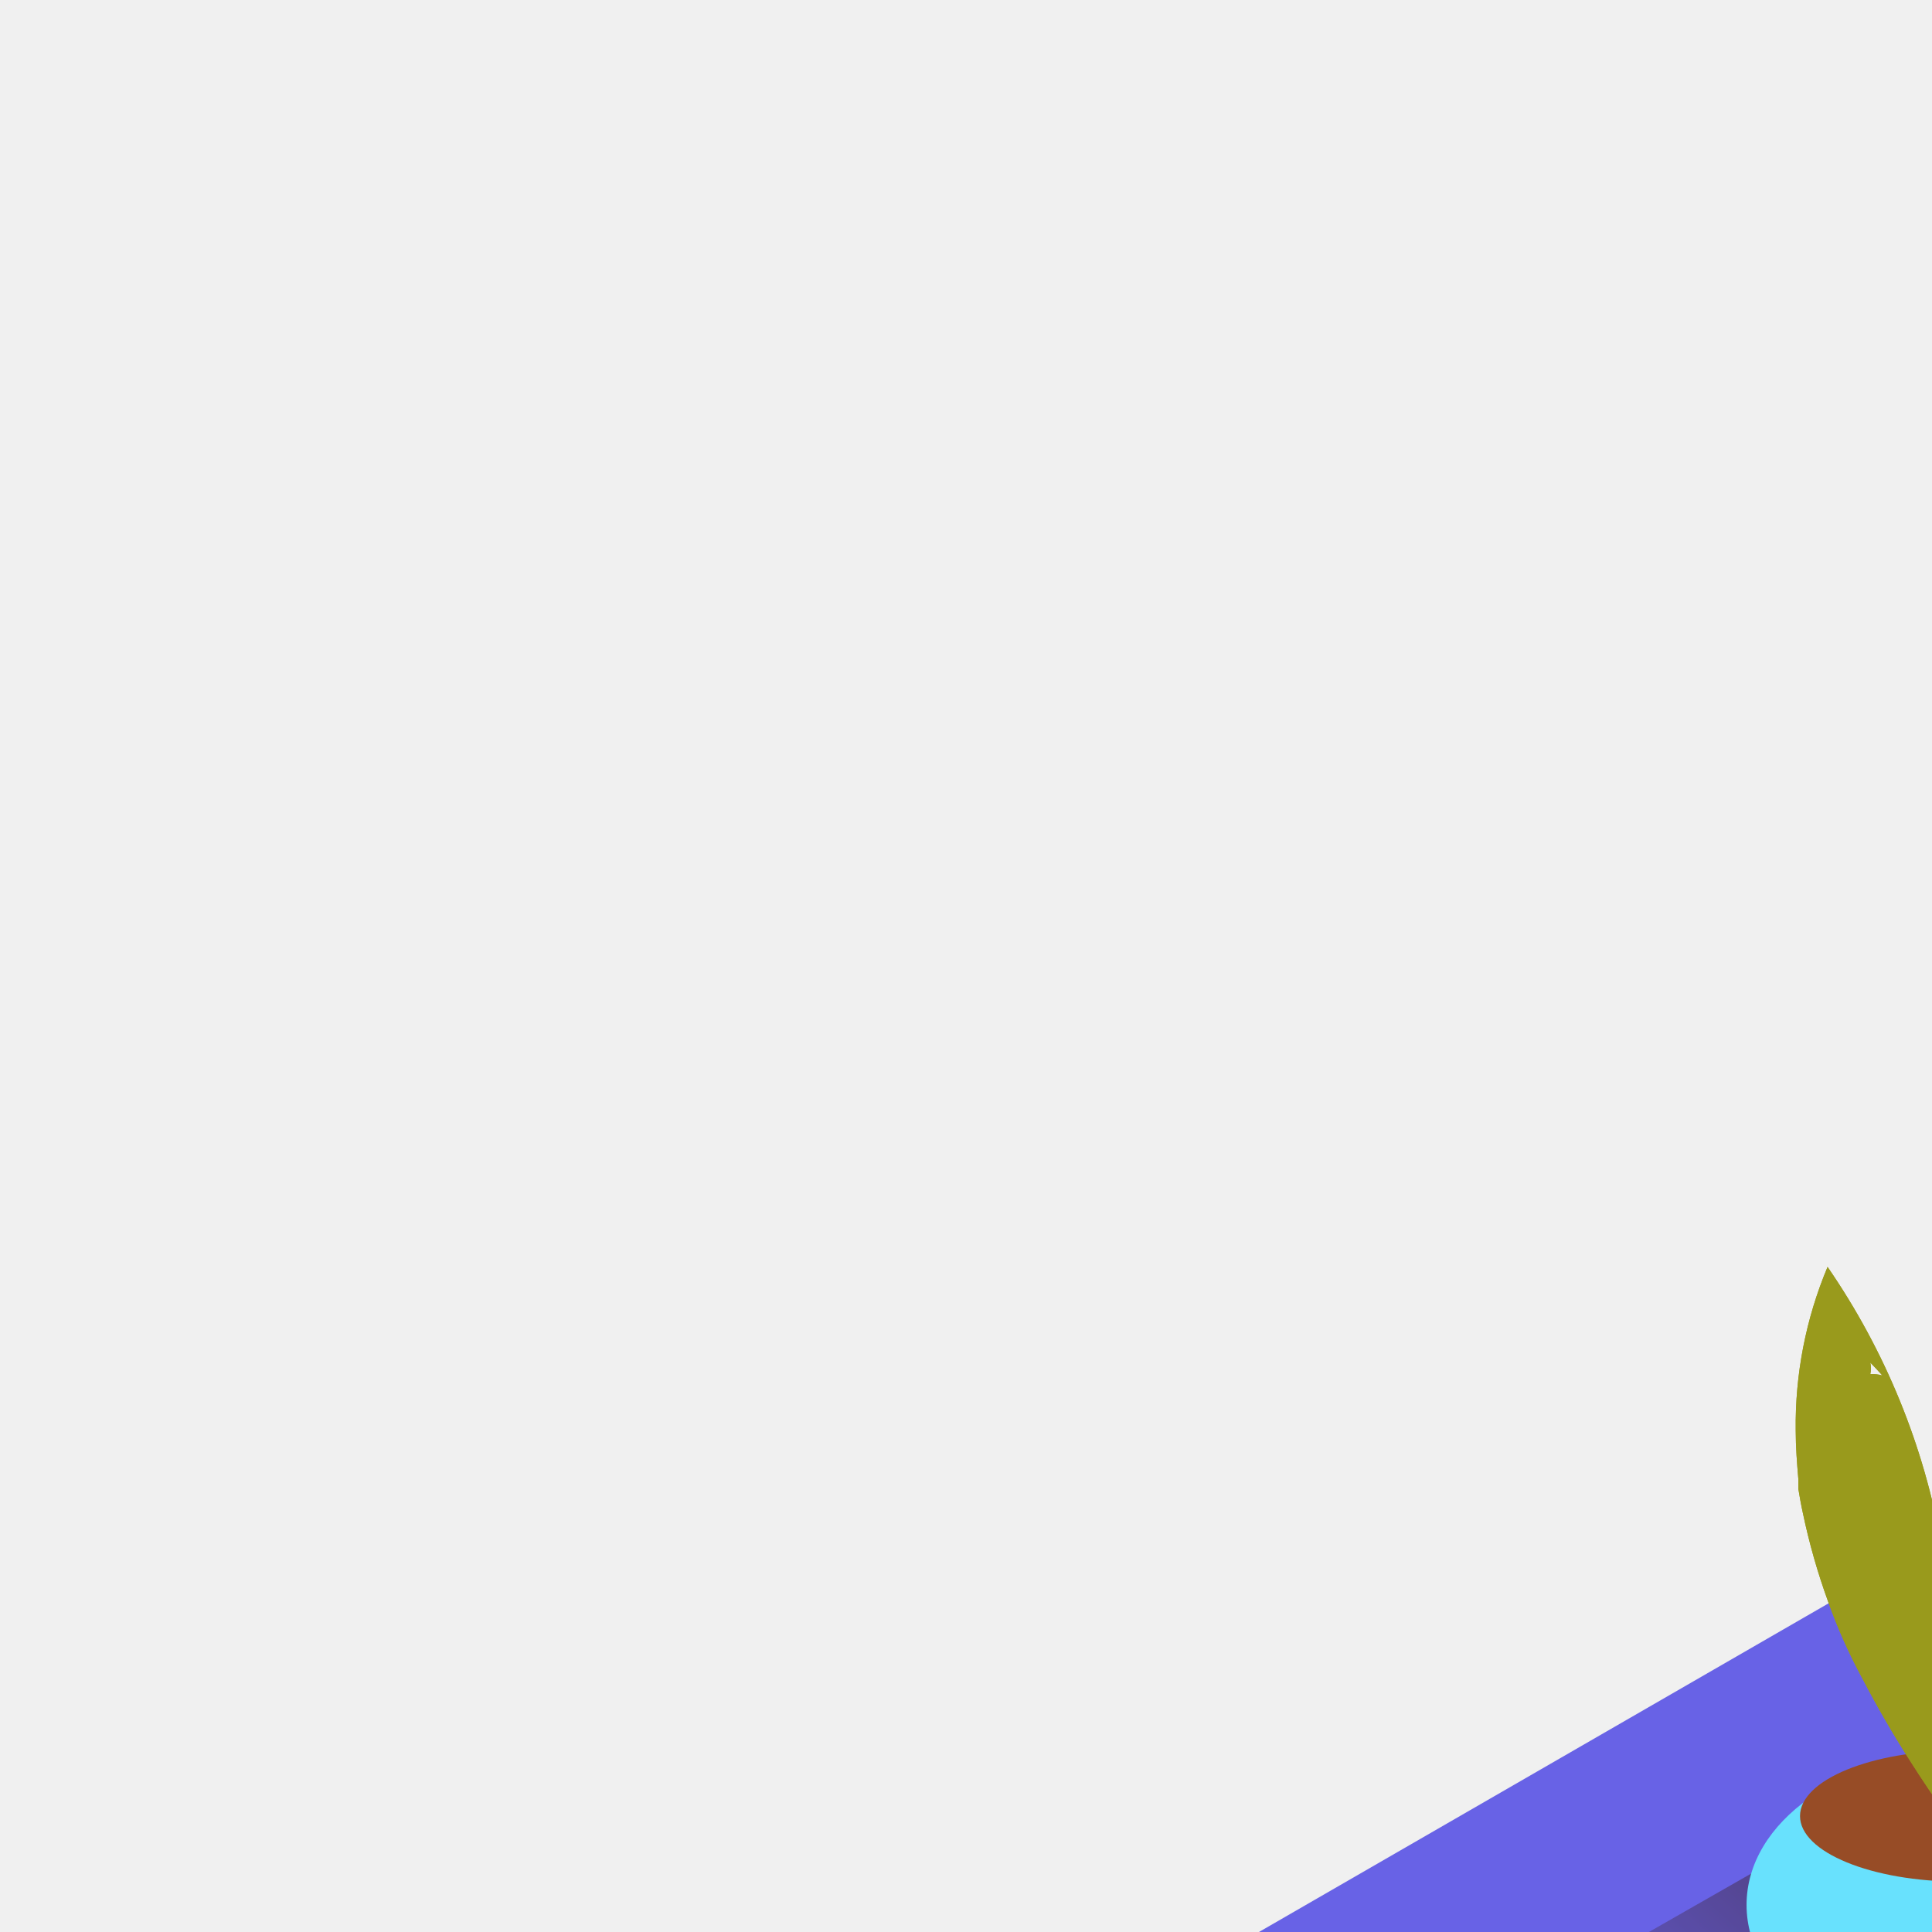
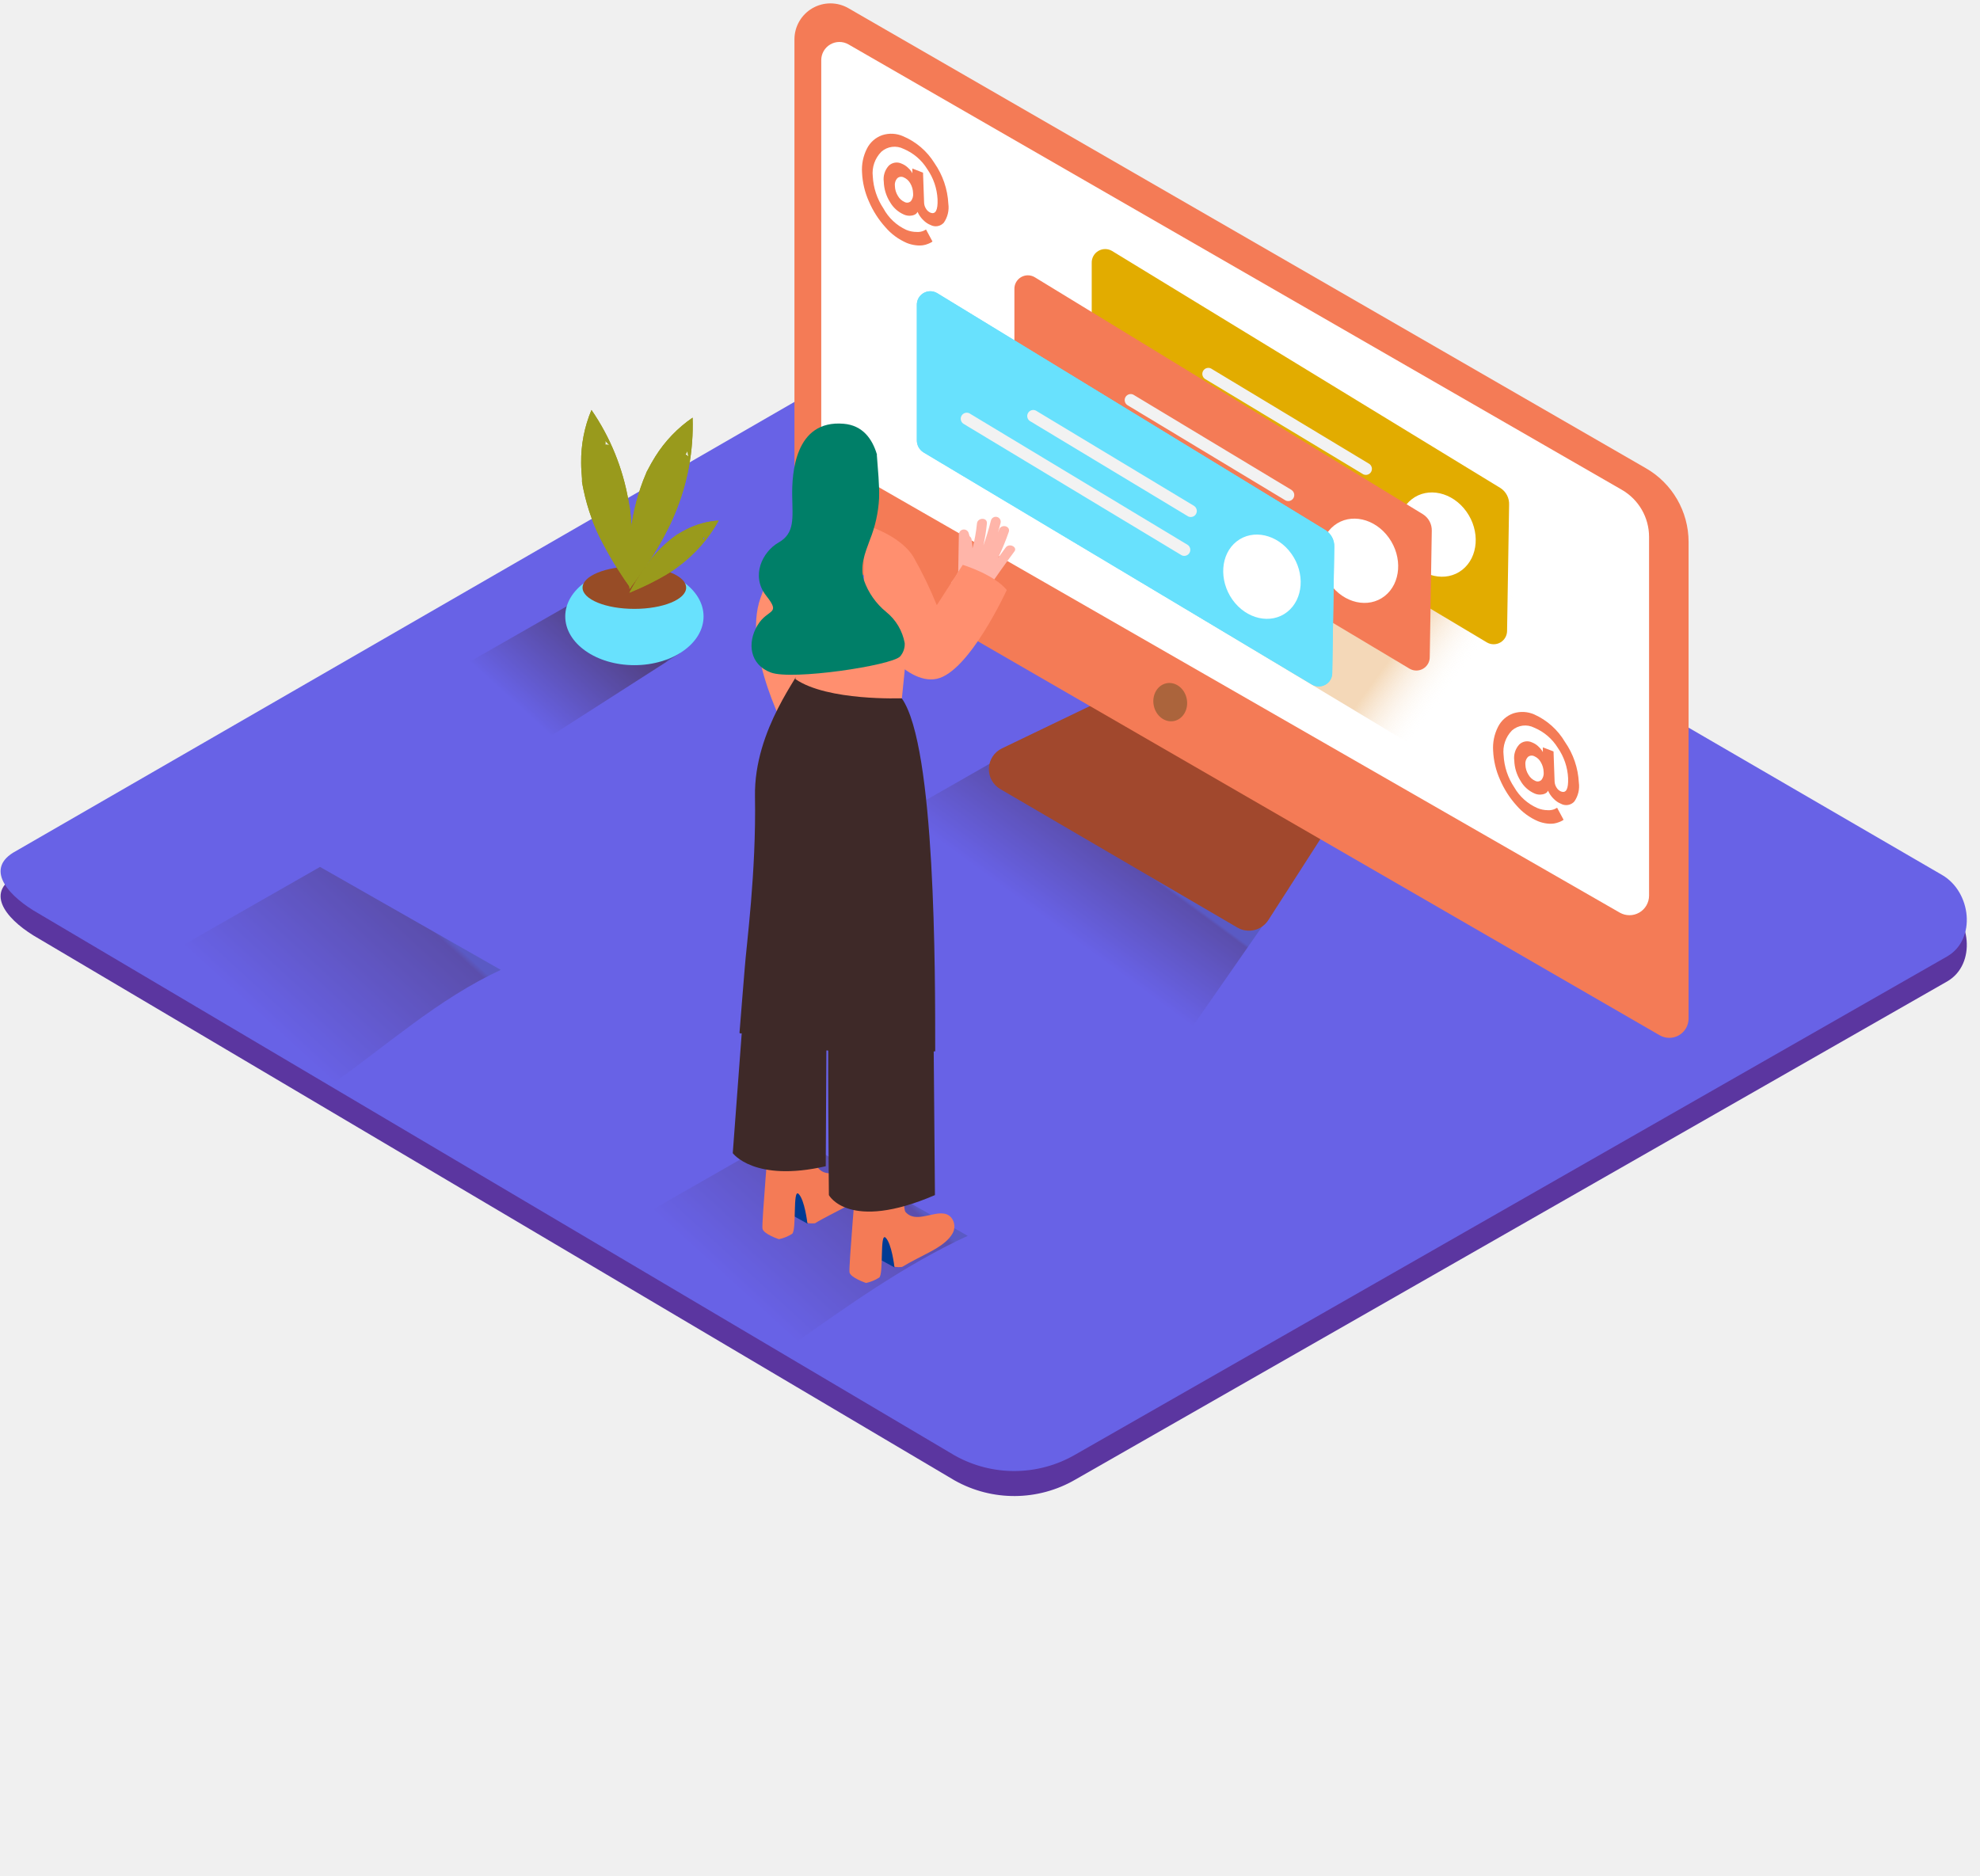
- <svg xmlns="http://www.w3.org/2000/svg" width="150" height="150" viewbox="0 0 472 359">
+ <svg xmlns="http://www.w3.org/2000/svg" width="475" height="450">
  <defs>
    <linearGradient x1="61.181%" y1="36.82%" x2="40.788%" y2="55.54%" id="a">
      <stop stop-color="#78B46A" offset="0%" />
      <stop stop-color="#7F3500" offset="3%" />
      <stop stop-color="#FFF" offset="100%" />
    </linearGradient>
    <linearGradient x1="82.186%" y1="28.519%" x2="29.852%" y2="62.464%" id="b">
      <stop stop-color="#78B46A" offset="0%" />
      <stop stop-color="#7F3500" offset="3%" />
      <stop stop-color="#FFF" offset="100%" />
    </linearGradient>
    <linearGradient x1="80.66%" y1="21.864%" x2="21.557%" y2="66.62%" id="c">
      <stop stop-color="#78B46A" offset="0%" />
      <stop stop-color="#7F3500" offset="3%" />
      <stop stop-color="#FFF" offset="100%" />
    </linearGradient>
    <linearGradient x1="81.016%" y1="60.589%" x2="67.462%" y2="55.277%" id="d">
      <stop stop-color="#FFF" stop-opacity="0" offset="0%" />
      <stop stop-color="#DC841E" offset="99%" />
    </linearGradient>
    <linearGradient x1="82.183%" y1="27.537%" x2="29.857%" y2="62.324%" id="e">
      <stop stop-color="#78B46A" offset="0%" />
      <stop stop-color="#7F3500" offset="3%" />
      <stop stop-color="#FFF" offset="100%" />
    </linearGradient>
  </defs>
  <g fill-rule="nonzero" fill="none">
    <path d="M229.018 355.203L9.313 225.211c-6.995-3.938-12.99-10.39-6.175-14.622L223.625 83.367c3.305-2.052 8.327-3.399 11.696-1.437l230.595 134.007c6.994 4.066 8.25 15.392 1.28 19.496L257.972 354.998a29.178 29.178 0 01-28.953.205z" fill="#5B36A0" />
    <path d="M229.018 349.203L9.313 219.211c-6.995-3.938-12.99-10.39-6.175-14.622L223.625 77.367c3.305-2.052 8.327-3.399 11.696-1.437l230.595 134.007c6.994 4.066 8.25 15.392 1.28 19.496L257.972 348.998a29.178 29.178 0 01-28.953.205z" fill="#6862E6" />
    <path d="M247.133 177.693L203.78 202.46s66.783 40.8 80.439 46.546l24.968-35.913" fill="url(#a)" opacity=".25" style="mix-blend-mode:multiply" />
    <path d="M232.157 296.513l-43.365-24.715-43.364 24.767s22.585 13.8 44.171 26.473c13.708-9.71 27.428-19.521 42.558-26.525z" fill="url(#b)" opacity=".25" style="mix-blend-mode:multiply" />
    <path d="M138.728 143.883l-27.505 15.712s2.331 14.404 15.988 20.15l36.01-23.087" fill="url(#c)" opacity=".46" style="mix-blend-mode:multiply" />
    <ellipse fill="#68E1FD" cx="152.192" cy="147.898" rx="16.59" ry="11.697" />
    <ellipse fill="#974C26" cx="152.179" cy="140.997" rx="12.426" ry="5.092" />
    <path d="M151.73 132.506c0-2.296-.076-4.591-.256-6.887-.051-.599-.106-1.193-.166-1.783l-.128-1.167c0-.347-.18-1.283-.18-1.193-.077-.47-.158-.936-.243-1.398a54.855 54.855 0 00-8.865-21.715 31.778 31.778 0 00-2.473 12.71c0 1.284.103 2.566.205 3.772v.757c.103.615.218 1.282.346 1.846a50.222 50.222 0 001.96 6.888 41.928 41.928 0 002.678 6.003 82.454 82.454 0 003.676 6.349 90.88 90.88 0 002.985 4.425c.308-2.86.449-5.734.461-8.607zm-6.52-25.819a2.067 2.067 0 000-.897c.316.324.628.658.935 1a2.84 2.84 0 00-.948-.103h.013z" fill="#999A1C" />
    <path d="M155.996 134.276a65.015 65.015 0 003.498-5.938c.282-.53.555-1.06.82-1.59l.525-1.065.5-1.103.55-1.283a54.876 54.876 0 004.266-23.087 31.728 31.728 0 00-8.967 9.363 45.938 45.938 0 00-1.858 3.284l-.256.474-.064.206c-.243.577-.487 1.154-.717 1.744a50.22 50.22 0 00-2.063 6.862 41.95 41.95 0 00-.986 6.503 77.621 77.621 0 00-.333 7.323c0 1.911 0 3.656.115 5.336 1.704-2.27 3.42-4.605 4.97-7.029zm8.456-25.254c.2-.226.349-.493.435-.783.094.445.175.873.244 1.283-.2-.2-.43-.368-.68-.5z" fill="#999A1C" />
    <path d="M155.907 139.997a64.687 64.687 0 003.843-2.078l.96-.59.629-.398.615-.436.717-.526a34.464 34.464 0 009.736-11.069 19.928 19.928 0 00-7.84 2.168c-.705.36-1.384.757-2.063 1.167l-.294.18-.103.09-.948.705a31.541 31.541 0 00-3.33 3.04 26.351 26.351 0 00-2.627 3.193 83.516 83.516 0 00-2.562 3.848 55.792 55.792 0 00-1.653 2.925c1.653-.693 3.306-1.411 4.92-2.22zm12.708-10.902a1.28 1.28 0 00.487-.283c-.094.274-.196.543-.308.808a1.797 1.797 0 00-.179-.513v-.012zM151.73 132.506c0-2.296-.076-4.591-.256-6.887-.051-.599-.106-1.193-.166-1.783l-.128-1.167c0-.347-.18-1.283-.18-1.193-.077-.47-.158-.936-.243-1.398a54.855 54.855 0 00-8.865-21.715 31.778 31.778 0 00-2.473 12.71c0 1.284.103 2.566.205 3.772v.757c.103.615.218 1.282.346 1.846a50.222 50.222 0 001.96 6.888 41.928 41.928 0 002.678 6.003 82.454 82.454 0 003.676 6.349 90.88 90.88 0 002.985 4.425c.308-2.86.449-5.734.461-8.607zm-6.52-25.819a2.067 2.067 0 000-.897c.316.324.628.658.935 1a2.84 2.84 0 00-.948-.103h.013z" fill="#999A1C" />
    <path d="M155.996 134.276a65.015 65.015 0 003.498-5.938c.282-.53.555-1.06.82-1.59l.525-1.065.5-1.103.55-1.283a54.876 54.876 0 004.266-23.087 31.728 31.728 0 00-8.967 9.363 45.938 45.938 0 00-1.858 3.284l-.256.474-.064.206c-.243.577-.487 1.154-.717 1.744a50.22 50.22 0 00-2.063 6.862 41.95 41.95 0 00-.986 6.503 77.621 77.621 0 00-.333 7.323c0 1.911 0 3.656.115 5.336 1.704-2.27 3.42-4.605 4.97-7.029zm8.456-25.254c.2-.226.349-.493.435-.783.094.445.175.873.244 1.283-.2-.2-.43-.368-.68-.5z" fill="#999A1C" />
    <path d="M155.907 139.997a64.687 64.687 0 003.843-2.078l.96-.59.629-.398.615-.436.717-.526a34.464 34.464 0 009.736-11.069 19.928 19.928 0 00-7.84 2.168c-.705.36-1.384.757-2.063 1.167l-.294.18-.103.09-.948.705a31.541 31.541 0 00-3.33 3.04 26.351 26.351 0 00-2.627 3.193 83.516 83.516 0 00-2.562 3.848 55.792 55.792 0 00-1.653 2.925c1.653-.693 3.306-1.411 4.92-2.22zm12.708-10.902a1.28 1.28 0 00.487-.283c-.094.274-.196.543-.308.808a1.797 1.797 0 00-.179-.513v-.012z" fill="#999A1C" />
    <path d="M264.35 168.022l-23.994 11.543a5.53 5.53 0 00-.384 9.76l56.867 33.22a5.518 5.518 0 007.43-1.782l13.823-21.523" fill="#A1482D" />
    <path d="M394.854 112.344L203.524 1.962a8.626 8.626 0 00-8.626.01 8.644 8.644 0 00-4.312 7.48v114.833a7.184 7.184 0 003.587 6.22L398.146 248.39a4.62 4.62 0 004.632.003 4.631 4.631 0 002.312-4.018V130.018a20.398 20.398 0 00-10.236-17.674z" fill="#F47B56" />
    <path d="M203.537 10.646l185.552 106.88a13.034 13.034 0 016.52 11.286v86.076a4.708 4.708 0 01-2.344 4.065 4.697 4.697 0 01-4.688.014L199.348 110.304a4.643 4.643 0 01-2.331-4.027V14.429c0-1.555.827-2.992 2.171-3.772a4.351 4.351 0 014.35-.011z" fill="#FFF" />
    <ellipse fill="#AB643C" transform="rotate(-10.9 280.738 168.465)" cx="280.738" cy="168.465" rx="4.036" ry="4.617" />
    <path fill="url(#d)" opacity=".32" d="M253.41 127.427l86.23 51.869 42.595-24.793-76.109-44.353" />
    <path d="M359.97 117.102l-93.224-56.91a3.225 3.225 0 00-3.278.028 3.233 3.233 0 00-1.565 2.884V95.53a3.4 3.4 0 001.627 2.924l93.212 55.704c.997.567 2.22.56 3.21-.02a3.22 3.22 0 001.594-2.79l.487-30.23a4.542 4.542 0 00-2.063-4.015z" fill="#E2AC00" />
    <path d="M337.667 133.789c3.343 4.681 9.223 5.99 13.118 2.937 3.894-3.053 4.343-9.324 1-13.993-3.345-4.669-9.225-5.99-13.12-2.937-3.894 3.052-4.342 9.311-.998 13.993z" fill="#FFF" />
    <path d="M328.52 111.318l-38.023-22.92a1.447 1.447 0 00-1.862.578 1.45 1.45 0 00.402 1.91l38.022 22.92a1.447 1.447 0 001.862-.578 1.45 1.45 0 00-.401-1.91zM326.957 120.63l-52.41-31.591a1.45 1.45 0 00-1.396 2.488l52.345 31.603a1.447 1.447 0 001.862-.578 1.45 1.45 0 00-.401-1.91v-.013z" fill="#F2F2F2" />
    <path d="M341.369 123.387L248.196 66.49a3.225 3.225 0 00-3.278.028 3.233 3.233 0 00-1.565 2.884v32.411a3.4 3.4 0 001.615 2.938l93.211 55.703c1.008.58 2.25.57 3.248-.025a3.22 3.22 0 001.569-2.848l.487-30.23a4.542 4.542 0 00-2.114-3.964z" fill="#F47B56" />
    <path d="M319.065 140.074c3.344 4.681 9.224 5.99 13.119 2.937 3.894-3.053 4.342-9.325.999-13.993-3.344-4.67-9.224-5.99-13.118-2.938-3.895 3.053-4.343 9.312-1 13.994z" fill="#FFF" />
    <path d="M309.918 117.602l-38.048-22.92a1.447 1.447 0 00-1.862.578 1.45 1.45 0 00.402 1.91l38.022 22.92a1.447 1.447 0 001.862-.578 1.45 1.45 0 00-.401-1.91h.025zM308.343 126.978l-52.397-31.642a1.447 1.447 0 00-1.862.579 1.45 1.45 0 00.402 1.91l52.409 31.59a1.447 1.447 0 001.862-.578 1.45 1.45 0 00-.402-1.91l-.012.051z" fill="#F2F2F2" />
    <path d="M317.99 127.21l-93.2-56.897a3.225 3.225 0 00-3.278.027 3.233 3.233 0 00-1.564 2.884v32.412a3.4 3.4 0 001.627 2.924l93.211 55.704c1.008.58 2.25.57 3.249-.026a3.22 3.22 0 001.568-2.847l.487-30.231a4.542 4.542 0 00-2.1-3.95z" fill="#68E1FD" />
    <path d="M317.99 127.21l-93.2-56.897a3.225 3.225 0 00-3.278.027 3.233 3.233 0 00-1.564 2.884v32.412a3.4 3.4 0 001.627 2.924l93.211 55.704c1.008.58 2.25.57 3.249-.026a3.22 3.22 0 001.568-2.847l.487-30.231a4.542 4.542 0 00-2.1-3.95z" fill="#68E1FD" />
    <path d="M295.673 143.896c3.343 4.681 9.224 5.99 13.118 2.937 3.895-3.053 4.343-9.325 1-13.993-3.344-4.669-9.225-5.99-13.119-2.937-3.894 3.052-4.304 9.311-1 13.993z" fill="#FFF" />
    <path d="M286.526 121.425l-38.035-22.92a1.447 1.447 0 00-1.862.578 1.45 1.45 0 00.401 1.91l38.023 22.92a1.447 1.447 0 001.862-.578 1.45 1.45 0 00-.402-1.91h.013zM284.95 130.75l-52.409-31.592a1.447 1.447 0 00-1.862.579 1.45 1.45 0 00.402 1.91l52.409 31.59a1.447 1.447 0 001.862-.578 1.45 1.45 0 00-.402-1.91z" fill="#F2F2F2" />
    <path d="M195.672 124.028a45.406 45.406 0 00-13.208 19.38c-4.638 12.827 6.956 33.784 6.956 33.784l18.038-14.3" fill="#FF8F6F" />
    <path d="M193.724 293.602l-4.893-2.706 1.28-7.003s7.29.692 7.93 3.283" fill="#003B94" />
    <path d="M195.518 293.5c1.102-.68 2.255-1.283 3.395-1.886 2.83-1.552 6.918-3.155 8.66-6.067a3.39 3.39 0 00-.23-3.848c-2.563-3.104-8.174 2.001-11.044-1.436-.563-.68-.832-11.467-.832-11.467l-10.915 2.95s-1.845 21.676-1.64 23.01c.205 1.334 3.959 2.566 3.959 2.566a9.666 9.666 0 003.151-1.283c1.14-.834.102-11.005 1.563-9.581 1.46 1.424 2.1 6.99 2.1 6.99.607.092 1.222.11 1.833.051z" fill="#F47B56" />
    <path d="M214.568 304.08l-4.894-2.667 1.28-7.003s7.29.693 7.93 3.283" fill="#003B94" />
    <path d="M216.412 303.978c1.102-.68 2.255-1.282 3.395-1.885 2.831-1.552 6.918-3.155 8.66-6.067a3.39 3.39 0 00-.23-3.848c-2.563-3.104-8.174 2.001-11.043-1.436-.564-.68-.833-11.467-.833-11.467l-10.915 2.95s-1.857 21.753-1.652 23.036c.205 1.282 3.958 2.565 3.958 2.565a9.666 9.666 0 003.152-1.283c1.14-.833.102-11.004 1.563-9.58 1.46 1.423 2.1 6.99 2.1 6.99a7.498 7.498 0 001.845.025z" fill="#F47B56" />
    <path d="M179.005 233.614l-3.216 43.058s5.125 7.08 22.304 3.142l.166-29.026M198.849 242.144c-.372 3.706 0 44.596 0 44.596s4.752 8.901 25.442 0l-.295-34.746" fill="#3E2928" />
    <path d="M177.403 247.838c1.41.975 1.896-4.04 3.37-3.18a83.77 83.77 0 0016.961 7.49h.128a1.165 1.165 0 011.576.577 89.585 89.585 0 0011.133 2.565c4.83.77 8.826-2.808 13.784-3.052 0-19.008.09-73.109-7.994-84.652l-23.918-8.055c-.115 1.975-11.606 15.314-11.325 31.578.32 18.328-2.062 35.618-2.472 41.351-.064.975-1.191 14.34-1.243 15.378z" fill="#3E2928" />
    <path d="M218.564 145.73l-2.203 21.804s-17.845.719-25.532-4.591v-18.496" fill="#FF8F6F" />
    <path d="M241.252 131.378l-1.819 2.488c.97-2.024 1.826-4.1 2.562-6.22.513-1.45-1.806-2.027-2.318-.578l-.27.744c.223-.77.432-1.543.628-2.322a1.195 1.195 0 10-2.319-.577 62.236 62.236 0 01-1.806 5.952 42.54 42.54 0 00.846-5.26c.154-1.525-2.242-1.461-2.383 0a37.916 37.916 0 01-1.076 5.965c0-.684-.064-1.368-.192-2.052a1.206 1.206 0 00-.5-.86 9.29 9.29 0 00-.23-.795 1.204 1.204 0 00-2.345.36l-.154 8.978c-.433.93-.999 1.795-1.678 2.565a41.64 41.64 0 013.331 2.565 34.337 34.337 0 012.716 2.565 65.716 65.716 0 002.216-2.924c.088-.075.166-.161.23-.257a255.44 255.44 0 016.611-9.337c.948-1.052-1.14-2.219-2.05-1z" fill="#FFB5A9" />
    <path d="M207.24 125.85s8.43 2.27 11.85 7.695a96.553 96.553 0 015.65 11.66l6.225-9.685s7.559 2.322 10.556 6.042c0 0-8.967 19.623-16.782 21.304-7.814 1.68-16.116-11.518-16.116-11.518s-1.716 5.515-1.383-.372" fill="#FF8F6F" />
    <path d="M212.595 146.82a17.097 17.097 0 01-5.342-7.618c-1.013-3.45.256-6.478 1.434-9.684a31.237 31.237 0 002.204-9.966c.102-3.36-.282-6.72-.513-10.069a.976.976 0 010-.436c-1.127-3.783-3.433-6.99-7.98-7.375-11.774-1-12.44 12.057-12.35 17.367.09 5.31.653 8.901-3.254 11.12-3.908 2.219-6.726 8.042-2.998 12.75 3.728 4.706.384 2.988-2.101 7.169-2.485 4.181-1.845 9.402 3.254 11.287 5.099 1.885 28.799-1.655 30.976-3.848a4.531 4.531 0 001.115-3.206 12.444 12.444 0 00-4.445-7.49z" fill="#007F68" />
    <path d="M224.176 39.132a18.805 18.805 0 013.33 9.748 6.419 6.419 0 01-1.088 4.553 2.624 2.624 0 01-3.178.552 4.906 4.906 0 01-1.716-1.154 5.989 5.989 0 01-1.102-1.398l-.307-.603a2.13 2.13 0 01-.308.436 2.24 2.24 0 01-1.05.449 3.186 3.186 0 01-1.896-.231 7.113 7.113 0 01-3.357-3.014 9.692 9.692 0 01-1.486-4.861 4.775 4.775 0 011.192-3.848 2.739 2.739 0 013.113-.488c.513.205.986.5 1.396.873.35.297.659.637.922 1.013l.23.41v-1.141l2.563 1 .256 7.209c.018.516.178 1.017.462 1.449.24.417.609.745 1.05.936 1.238.488 1.81-.581 1.717-3.206a13.889 13.889 0 00-2.473-7.247 12.136 12.136 0 00-5.675-4.848 4.774 4.774 0 00-5.33.68 7.252 7.252 0 00-2.062 5.925 15.3 15.3 0 002.562 7.696 11.817 11.817 0 005.47 5.13c.812.34 1.684.51 2.563.5a3.417 3.417 0 001.665-.307l.513-.283 1.55 2.886-.257.18a6.133 6.133 0 01-.755.359c-.41.177-.84.298-1.282.36a6.398 6.398 0 01-1.703 0 8.575 8.575 0 01-2.165-.552 14.093 14.093 0 01-5.125-3.771 22.36 22.36 0 01-3.971-6.208 19.027 19.027 0 01-1.64-6.888c-.138-2 .27-3.999 1.179-5.784a6.51 6.51 0 013.638-3.207 7 7 0 015.047.257 16.288 16.288 0 017.508 6.438zm-5.65 9.12c.42-.538.61-1.221.525-1.899a4.904 4.904 0 00-.679-2.372 3.255 3.255 0 00-1.55-1.411 1.395 1.395 0 00-1.576.205 2.35 2.35 0 00-.563 1.86c.029.846.28 1.669.73 2.385.37.652.94 1.165 1.627 1.463a1.28 1.28 0 001.486-.231M375.433 178.013a18.74 18.74 0 013.33 9.748 6.419 6.419 0 01-1.088 4.553 2.637 2.637 0 01-3.177.552 5.047 5.047 0 01-1.717-1.154 6.207 6.207 0 01-1.102-1.399l-.307-.602c-.087.156-.19.302-.308.436-.304.24-.666.395-1.05.449a3.071 3.071 0 01-1.883-.218 7.113 7.113 0 01-3.357-3.027 9.653 9.653 0 01-1.499-4.874 4.724 4.724 0 011.192-3.848 2.726 2.726 0 013.1-.487c.514.204.987.499 1.396.872.35.302.66.647.923 1.026l.243.41v-1.141l2.562.987.257 7.209c.022.515.181 1.015.46 1.449.242.417.61.745 1.051.936 1.281.488 1.807-.577 1.73-3.206a13.953 13.953 0 00-2.473-7.26 12.161 12.161 0 00-5.662-4.835 4.787 4.787 0 00-5.33.667 7.252 7.252 0 00-2.01 5.964 15.25 15.25 0 002.561 7.695 11.868 11.868 0 005.535 4.964 6.668 6.668 0 002.562.513 3.545 3.545 0 001.665-.308l.513-.282 1.55 2.886-.256.18a6.133 6.133 0 01-.756.359c-.412.17-.842.29-1.281.359a6.526 6.526 0 01-1.717 0 8.55 8.55 0 01-2.152-.564 14.093 14.093 0 01-5.125-3.759 22.41 22.41 0 01-3.97-6.22 18.988 18.988 0 01-1.64-6.888 11.003 11.003 0 011.178-5.772 6.562 6.562 0 013.638-3.219 7.09 7.09 0 015.06.257 16.315 16.315 0 017.354 6.592zm-5.65 9.12a2.567 2.567 0 00.538-1.899 4.865 4.865 0 00-.691-2.372 3.204 3.204 0 00-1.538-1.411 1.395 1.395 0 00-1.575.192 2.323 2.323 0 00-.577 1.86c.03.842.281 1.66.73 2.373.369.655.94 1.172 1.627 1.475a1.28 1.28 0 001.486-.218" fill="#F47B56" />
    <path d="M120.139 232.704L76.774 208l-43.351 24.754s24.122 15.083 45.709 27.756c13.707-9.697 25.89-20.791 41.007-27.807z" fill="url(#e)" opacity=".25" style="mix-blend-mode:multiply" />
  </g>
</svg>
